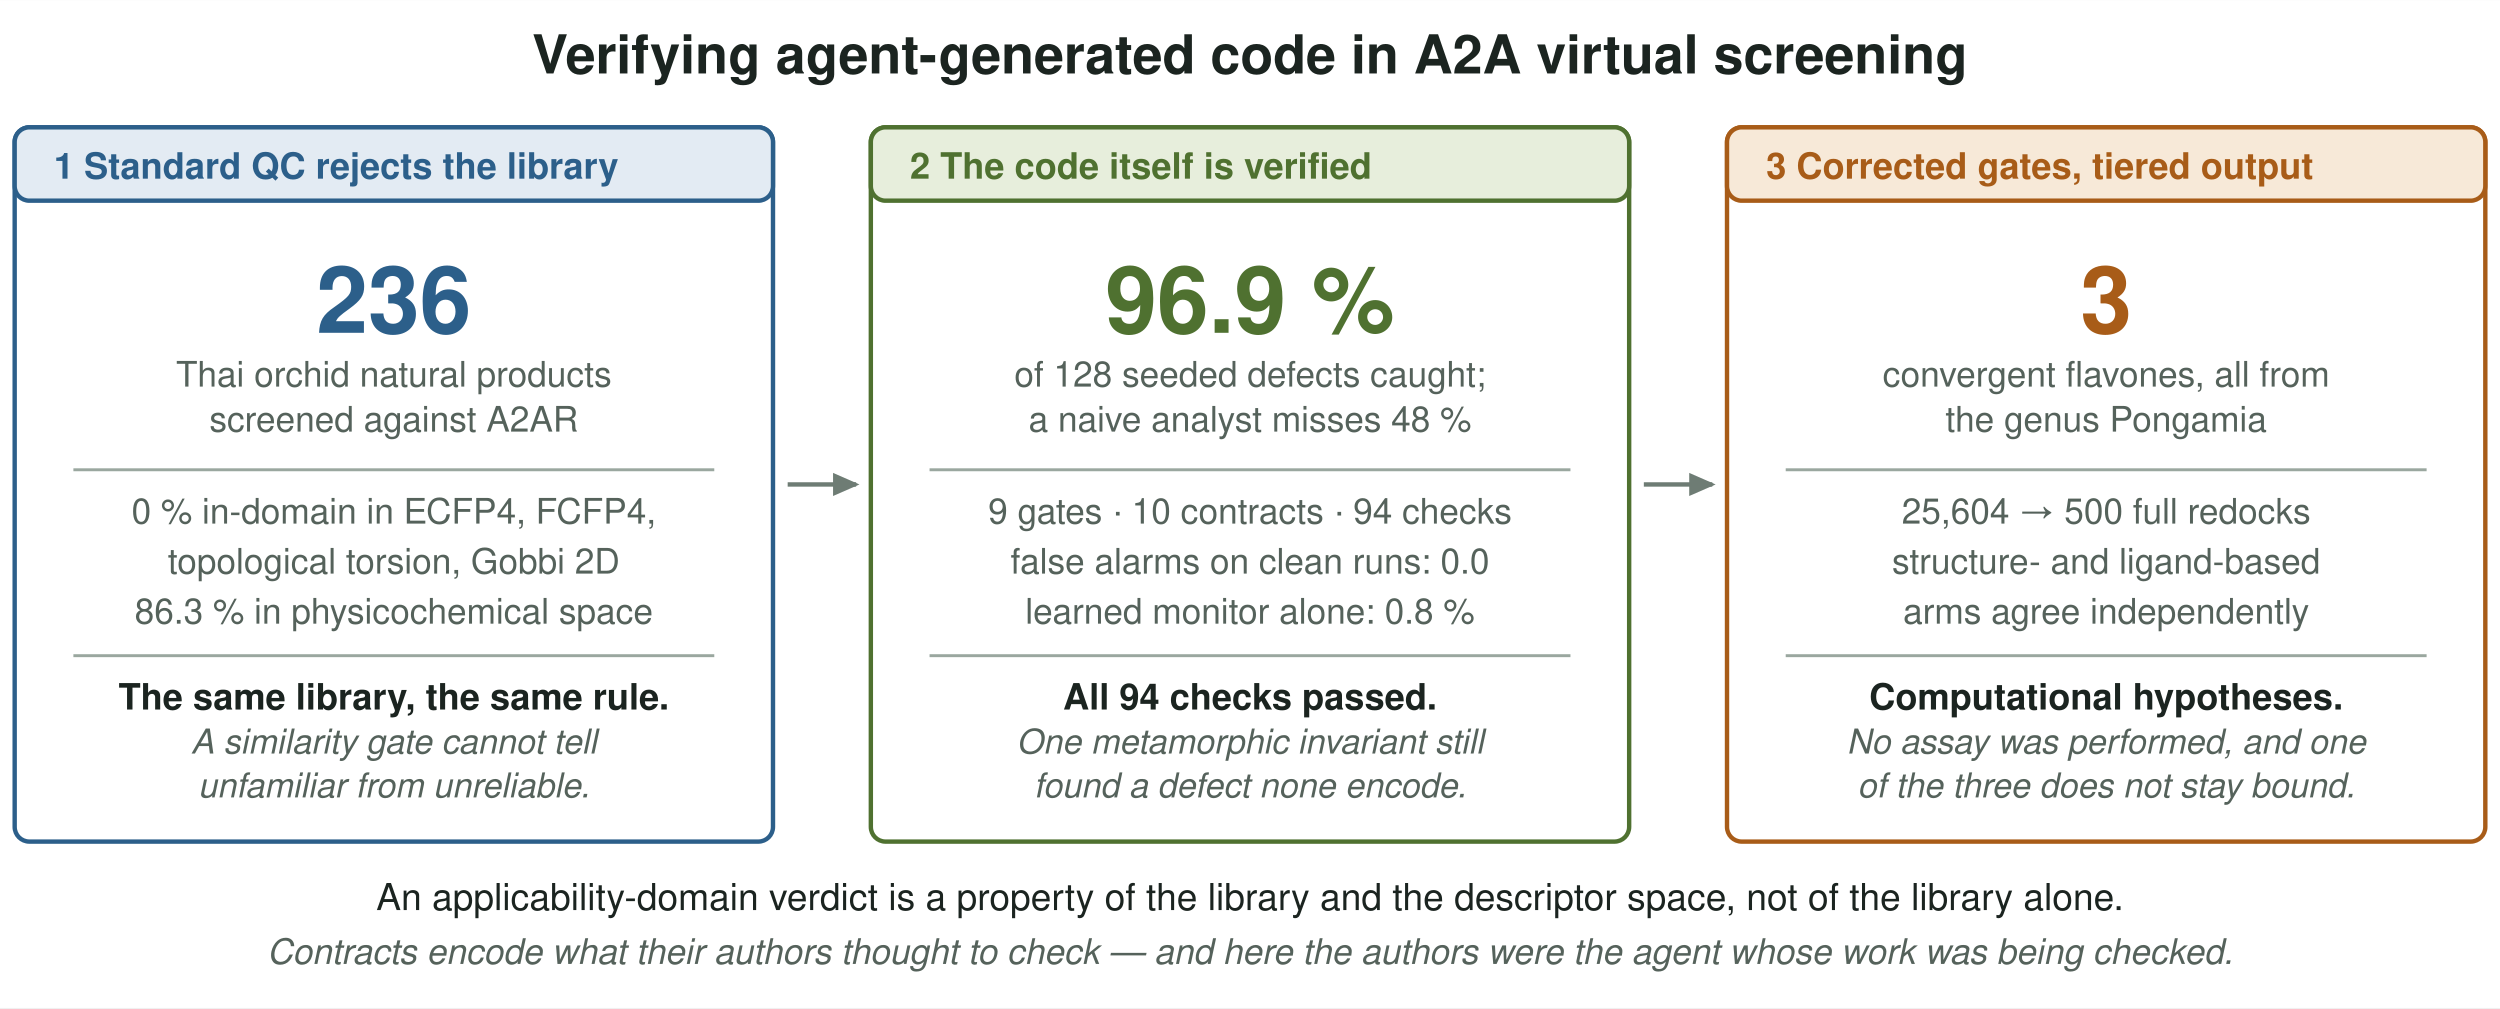
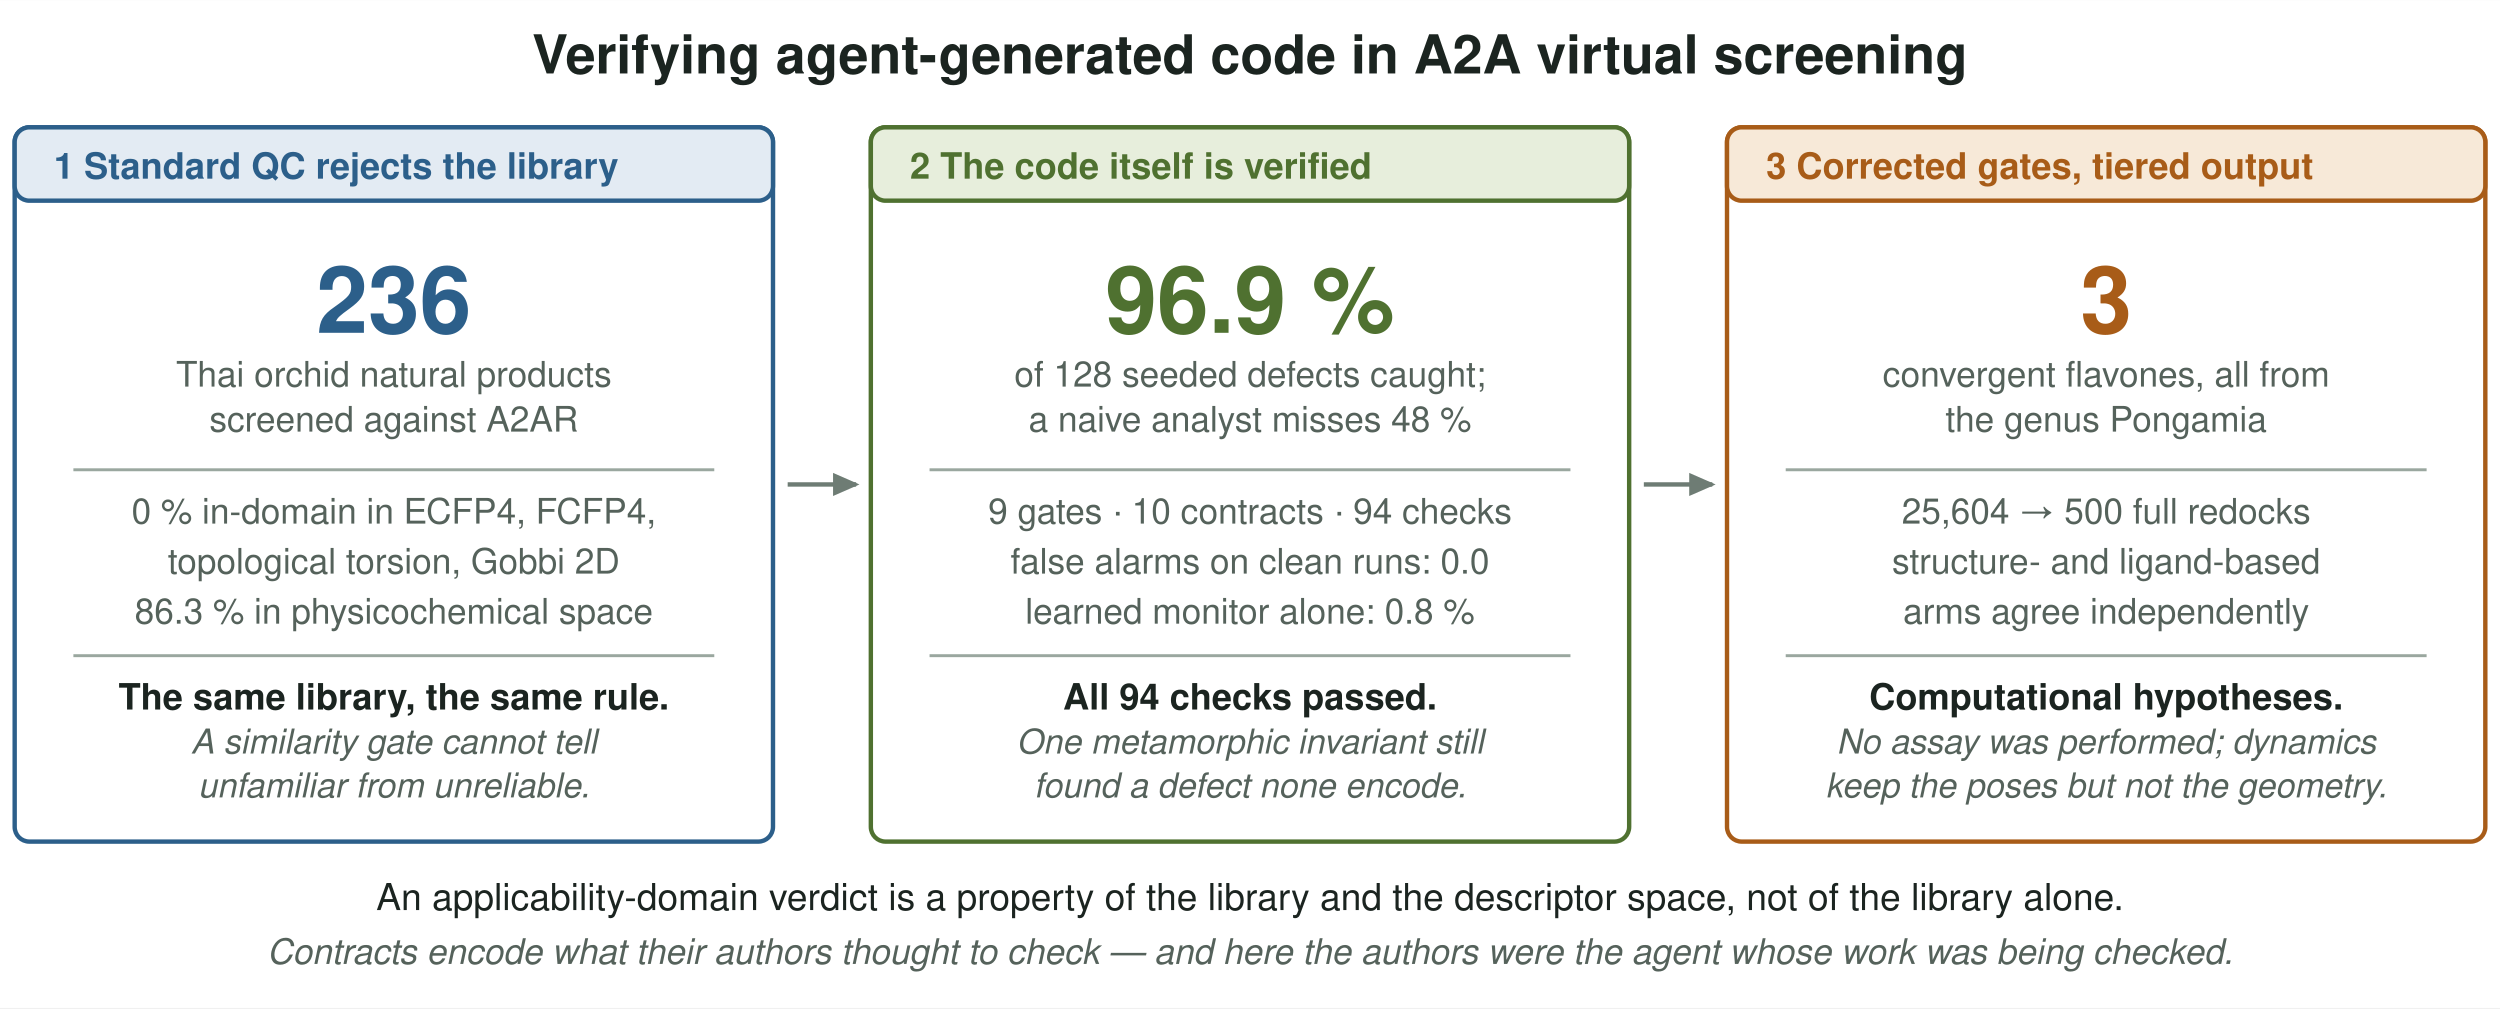
<svg xmlns="http://www.w3.org/2000/svg" viewBox="0 0 511 206" width="180.3mm" height="72.7mm" role="img" font-family="Helvetica, Arial, sans-serif">
-   <rect width="511" height="206" fill="#FFFFFF" />
+   <rect x="0" y="0" width="511" height="206" fill="#FFFFFF" />
  <defs>
    <marker id="a" viewBox="0 0 8 8" refX="7" refY="4" markerWidth="6" markerHeight="6" orient="auto-start-reverse">
      <path d="M0,0.5 L8,4 L0,7.5 z" fill="#6E7C74" />
    </marker>
  </defs>
  <text x="255.5" y="15" font-size="11" fill="#1B2420" font-weight="bold" font-style="normal" text-anchor="middle">Verifying agent-generated code in A2A virtual screening</text>
  <rect x="3" y="26" width="155" height="146" rx="3" fill="#FFFFFF" stroke="#2C5F8A" stroke-width="0.9" />
  <rect x="3" y="26" width="155" height="15" rx="3" fill="#E3EBF3" stroke="#2C5F8A" stroke-width="0.9" />
  <text x="11" y="36.5" font-size="7.4" fill="#2C5F8A" font-weight="bold" font-style="normal" text-anchor="start">1  Standard QC rejects the library</text>
  <text x="80.5" y="68" font-size="19" fill="#2C5F8A" font-weight="bold" font-style="normal" text-anchor="middle">236</text>
  <text x="80.5" y="79" font-size="7.2" fill="#55625B" font-weight="normal" font-style="normal" text-anchor="middle">Thai orchid natural products</text>
  <text x="80.5" y="88.2" font-size="7.2" fill="#55625B" font-weight="normal" font-style="normal" text-anchor="middle">screened against A2AR</text>
  <line x1="15" y1="96" x2="146" y2="96" stroke="#9AA79F" stroke-width="0.6" />
  <text x="80.5" y="107" font-size="7.2" fill="#55625B" font-weight="normal" font-style="normal" text-anchor="middle">0 % in-domain in ECFP4, FCFP4,</text>
  <text x="80.5" y="117.224" font-size="7.2" fill="#55625B" font-weight="normal" font-style="normal" text-anchor="middle">topological torsion, Gobbi 2D</text>
  <text x="80.5" y="127.448" font-size="7.2" fill="#55625B" font-weight="normal" font-style="normal" text-anchor="middle">86.3 % in physicochemical space</text>
  <line x1="15" y1="134" x2="146" y2="134" stroke="#9AA79F" stroke-width="0.6" />
  <text x="80.5" y="145" font-size="7.4" fill="#1B2420" font-weight="bold" font-style="normal" text-anchor="middle">The same library, the same rule.</text>
  <text x="80.5" y="154" font-size="7" fill="#55625B" font-weight="normal" font-style="italic" text-anchor="middle">A similarity gate cannot tell</text>
  <text x="80.5" y="162.96" font-size="7" fill="#55625B" font-weight="normal" font-style="italic" text-anchor="middle">unfamiliar from unreliable.</text>
  <line x1="161" y1="99" x2="175" y2="99" stroke="#6E7C74" stroke-width="0.9" marker-end="url(#a)" />
  <rect x="178" y="26" width="155" height="146" rx="3" fill="#FFFFFF" stroke="#4F7130" stroke-width="0.9" />
  <rect x="178" y="26" width="155" height="15" rx="3" fill="#E7EEDC" stroke="#4F7130" stroke-width="0.9" />
  <text x="186" y="36.5" font-size="7.4" fill="#4F7130" font-weight="bold" font-style="normal" text-anchor="start">2  The code itself is verified</text>
  <text x="255.5" y="68" font-size="19" fill="#4F7130" font-weight="bold" font-style="normal" text-anchor="middle">96.9 %</text>
  <text x="255.5" y="79" font-size="7.2" fill="#55625B" font-weight="normal" font-style="normal" text-anchor="middle">of 128 seeded defects caught;</text>
  <text x="255.5" y="88.2" font-size="7.2" fill="#55625B" font-weight="normal" font-style="normal" text-anchor="middle">a naive analyst misses 48 %</text>
  <line x1="190" y1="96" x2="321" y2="96" stroke="#9AA79F" stroke-width="0.6" />
  <text x="255.5" y="107" font-size="7.2" fill="#55625B" font-weight="normal" font-style="normal" text-anchor="middle">9 gates · 10 contracts · 94 checks</text>
  <text x="255.5" y="117.224" font-size="7.2" fill="#55625B" font-weight="normal" font-style="normal" text-anchor="middle">false alarms on clean runs: 0.0</text>
  <text x="255.5" y="127.448" font-size="7.2" fill="#55625B" font-weight="normal" font-style="normal" text-anchor="middle">learned monitor alone: 0.8 %</text>
  <line x1="190" y1="134" x2="321" y2="134" stroke="#9AA79F" stroke-width="0.6" />
  <text x="255.5" y="145" font-size="7.4" fill="#1B2420" font-weight="bold" font-style="normal" text-anchor="middle">All 94 checks passed.</text>
  <text x="255.5" y="154" font-size="7" fill="#55625B" font-weight="normal" font-style="italic" text-anchor="middle">One metamorphic invariant still</text>
  <text x="255.5" y="162.96" font-size="7" fill="#55625B" font-weight="normal" font-style="italic" text-anchor="middle">found a defect none encode.</text>
  <line x1="336" y1="99" x2="350" y2="99" stroke="#6E7C74" stroke-width="0.9" marker-end="url(#a)" />
  <rect x="353" y="26" width="155" height="146" rx="3" fill="#FFFFFF" stroke="#A85C18" stroke-width="0.9" />
  <rect x="353" y="26" width="155" height="15" rx="3" fill="#F7E9D8" stroke="#A85C18" stroke-width="0.9" />
  <text x="361" y="36.5" font-size="7.4" fill="#A85C18" font-weight="bold" font-style="normal" text-anchor="start">3  Corrected gates, tiered output</text>
  <text x="430.5" y="68" font-size="19" fill="#A85C18" font-weight="bold" font-style="normal" text-anchor="middle">3</text>
  <text x="430.5" y="79" font-size="7.2" fill="#55625B" font-weight="normal" font-style="normal" text-anchor="middle">convergent flavones, all from</text>
  <text x="430.5" y="88.2" font-size="7.2" fill="#55625B" font-weight="normal" font-style="normal" text-anchor="middle">the genus Pongamia</text>
  <line x1="365" y1="96" x2="496" y2="96" stroke="#9AA79F" stroke-width="0.6" />
  <text x="430.5" y="107" font-size="7.2" fill="#55625B" font-weight="normal" font-style="normal" text-anchor="middle">25,604 → 500 full redocks</text>
  <text x="430.5" y="117.224" font-size="7.2" fill="#55625B" font-weight="normal" font-style="normal" text-anchor="middle">structure- and ligand-based</text>
  <text x="430.5" y="127.448" font-size="7.2" fill="#55625B" font-weight="normal" font-style="normal" text-anchor="middle">arms agree independently</text>
  <line x1="365" y1="134" x2="496" y2="134" stroke="#9AA79F" stroke-width="0.6" />
  <text x="430.5" y="145" font-size="7.4" fill="#1B2420" font-weight="bold" font-style="normal" text-anchor="middle">Computational hypotheses.</text>
-   <text x="430.5" y="154" font-size="7" fill="#55625B" font-weight="normal" font-style="italic" text-anchor="middle">No assay was performed, and one</text>
-   <text x="430.5" y="162.96" font-size="7" fill="#55625B" font-weight="normal" font-style="italic" text-anchor="middle">of the three does not stay bound.</text>
+   <text x="430.5" y="154" font-size="7" fill="#55625B" font-weight="normal" font-style="italic" text-anchor="middle">No assay was performed; dynamics</text>
+   <text x="430.5" y="162.96" font-size="7" fill="#55625B" font-weight="normal" font-style="italic" text-anchor="middle">keep the poses but not the geometry.</text>
  <text x="255.5" y="186" font-size="7.6" fill="#1B2420" font-weight="normal" font-style="normal" text-anchor="middle">An applicability-domain verdict is a property of the library and the descriptor space, not of the library alone.</text>
  <text x="255.5" y="197" font-size="7.2" fill="#55625B" font-weight="normal" font-style="italic" text-anchor="middle">Contracts encode what their authors thought to check — and here the authors were the agent whose work was being checked.</text>
</svg>
